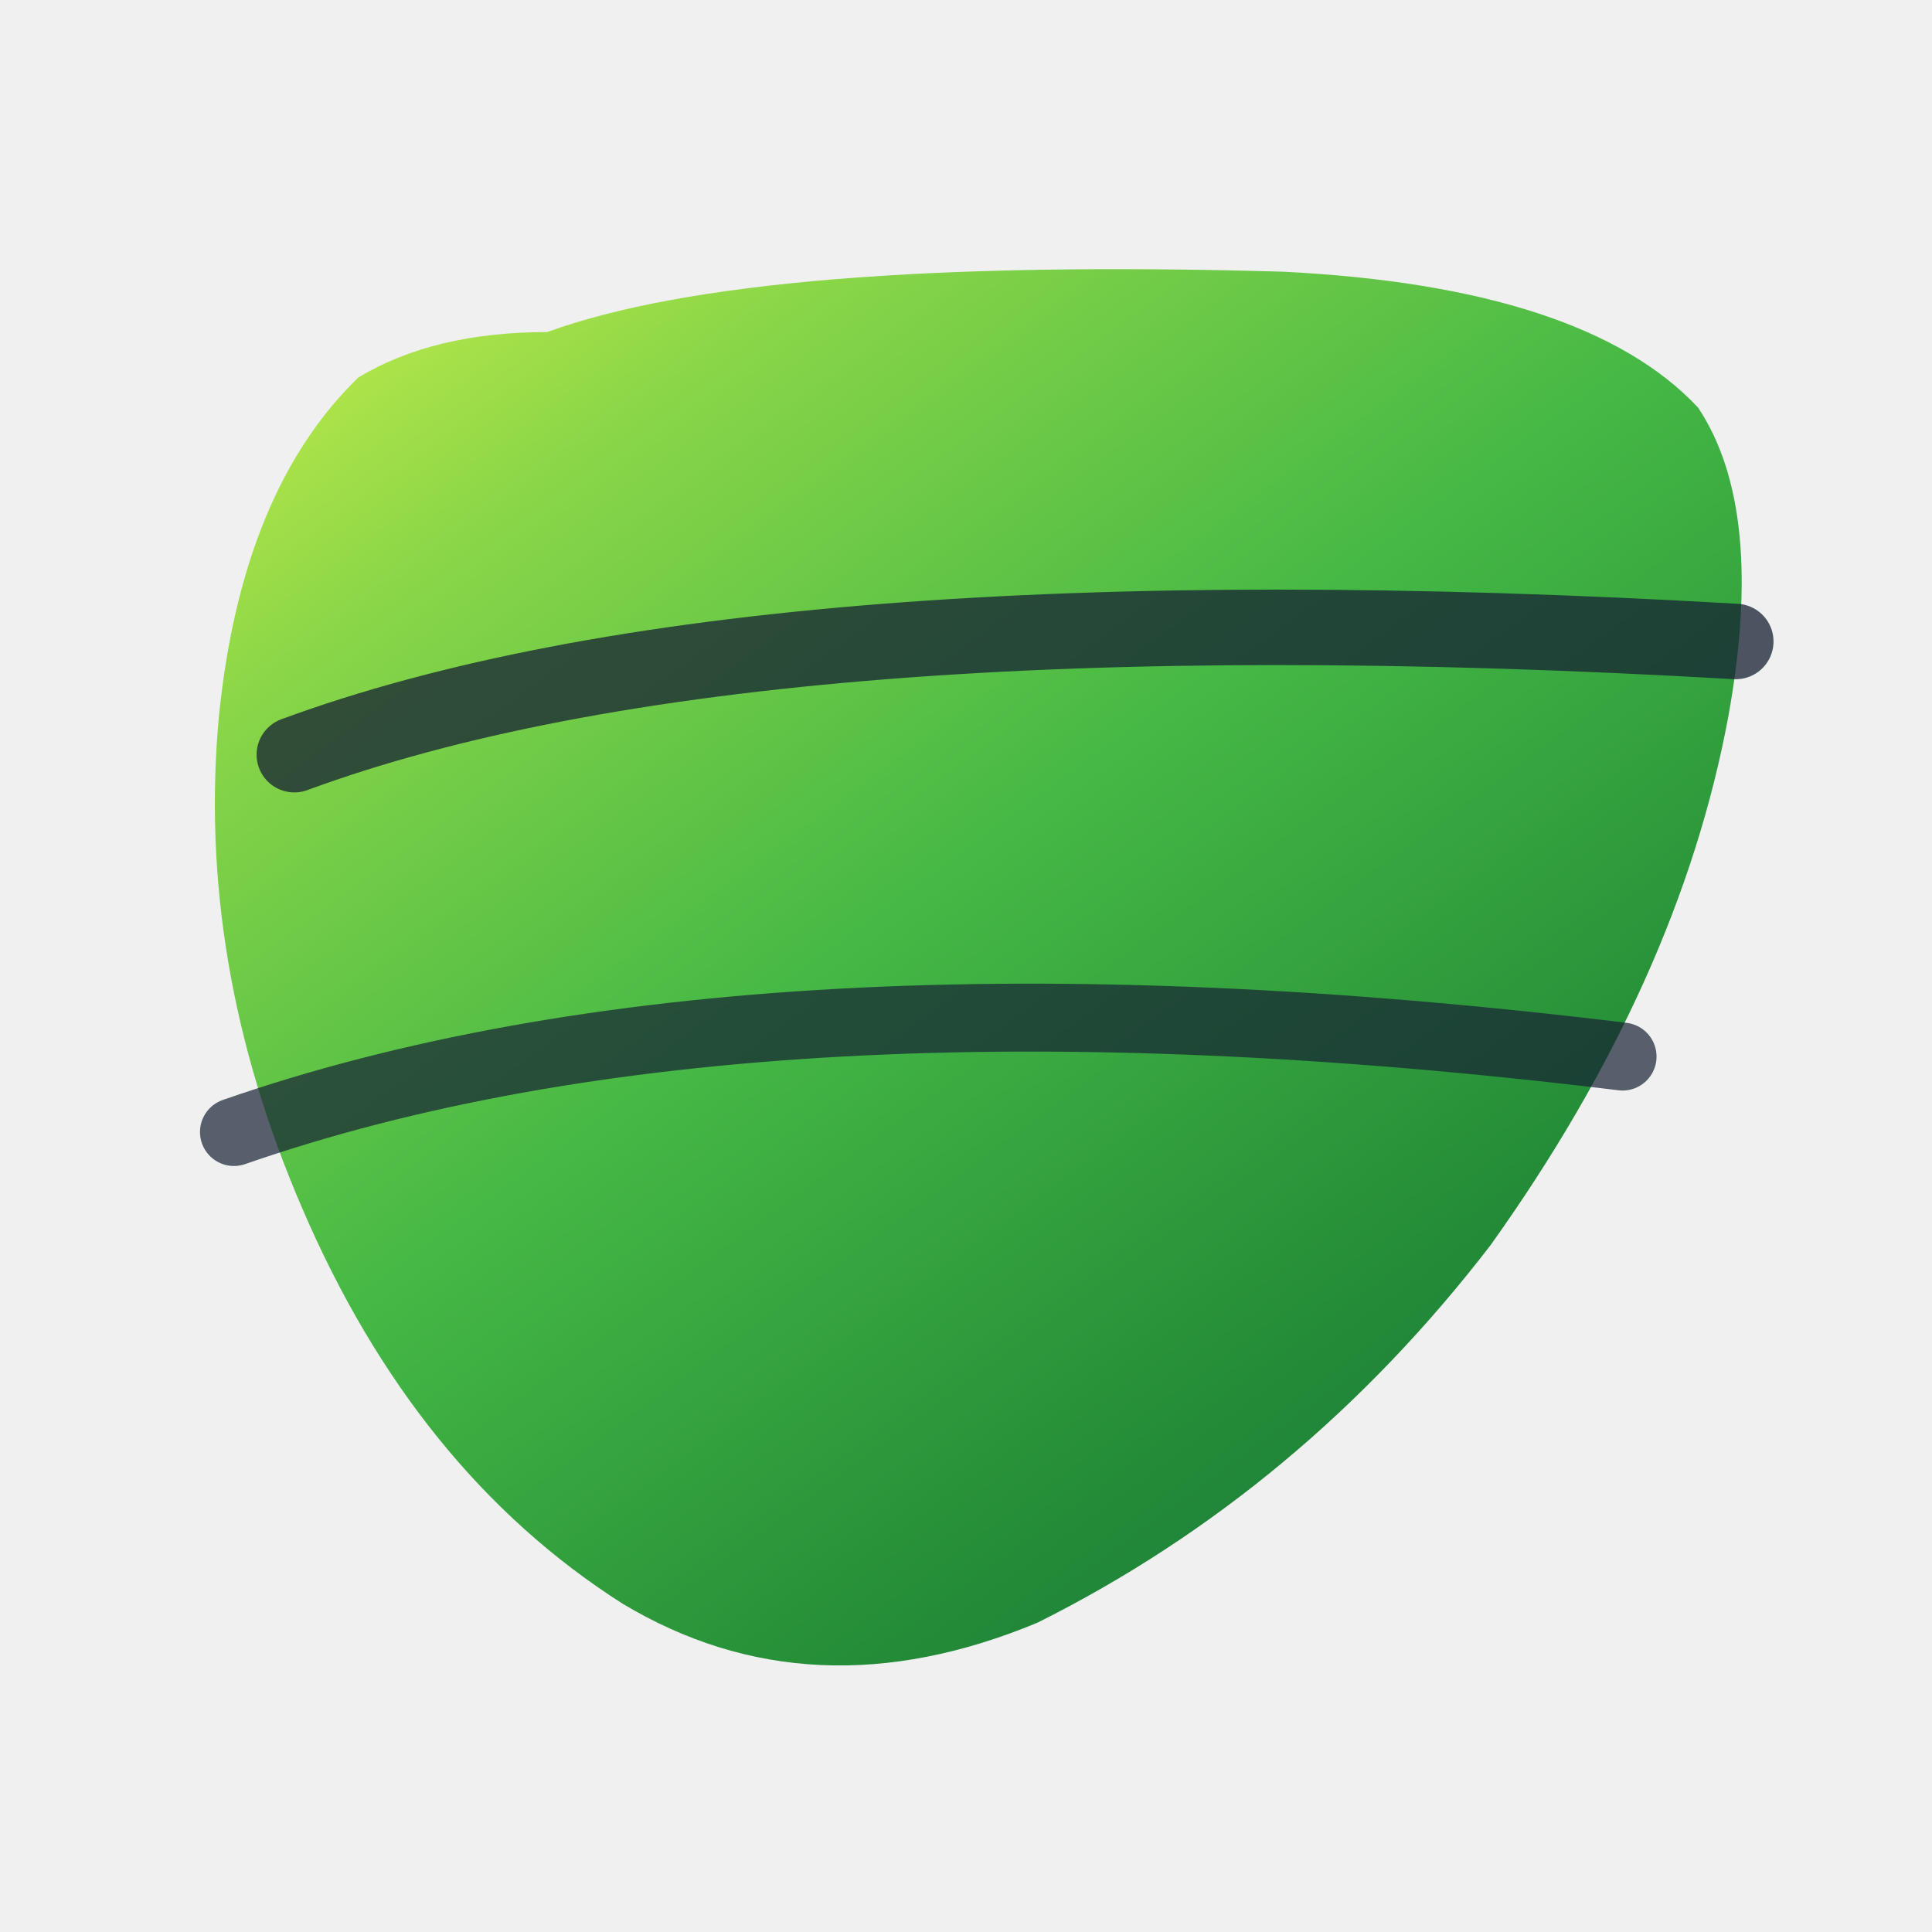
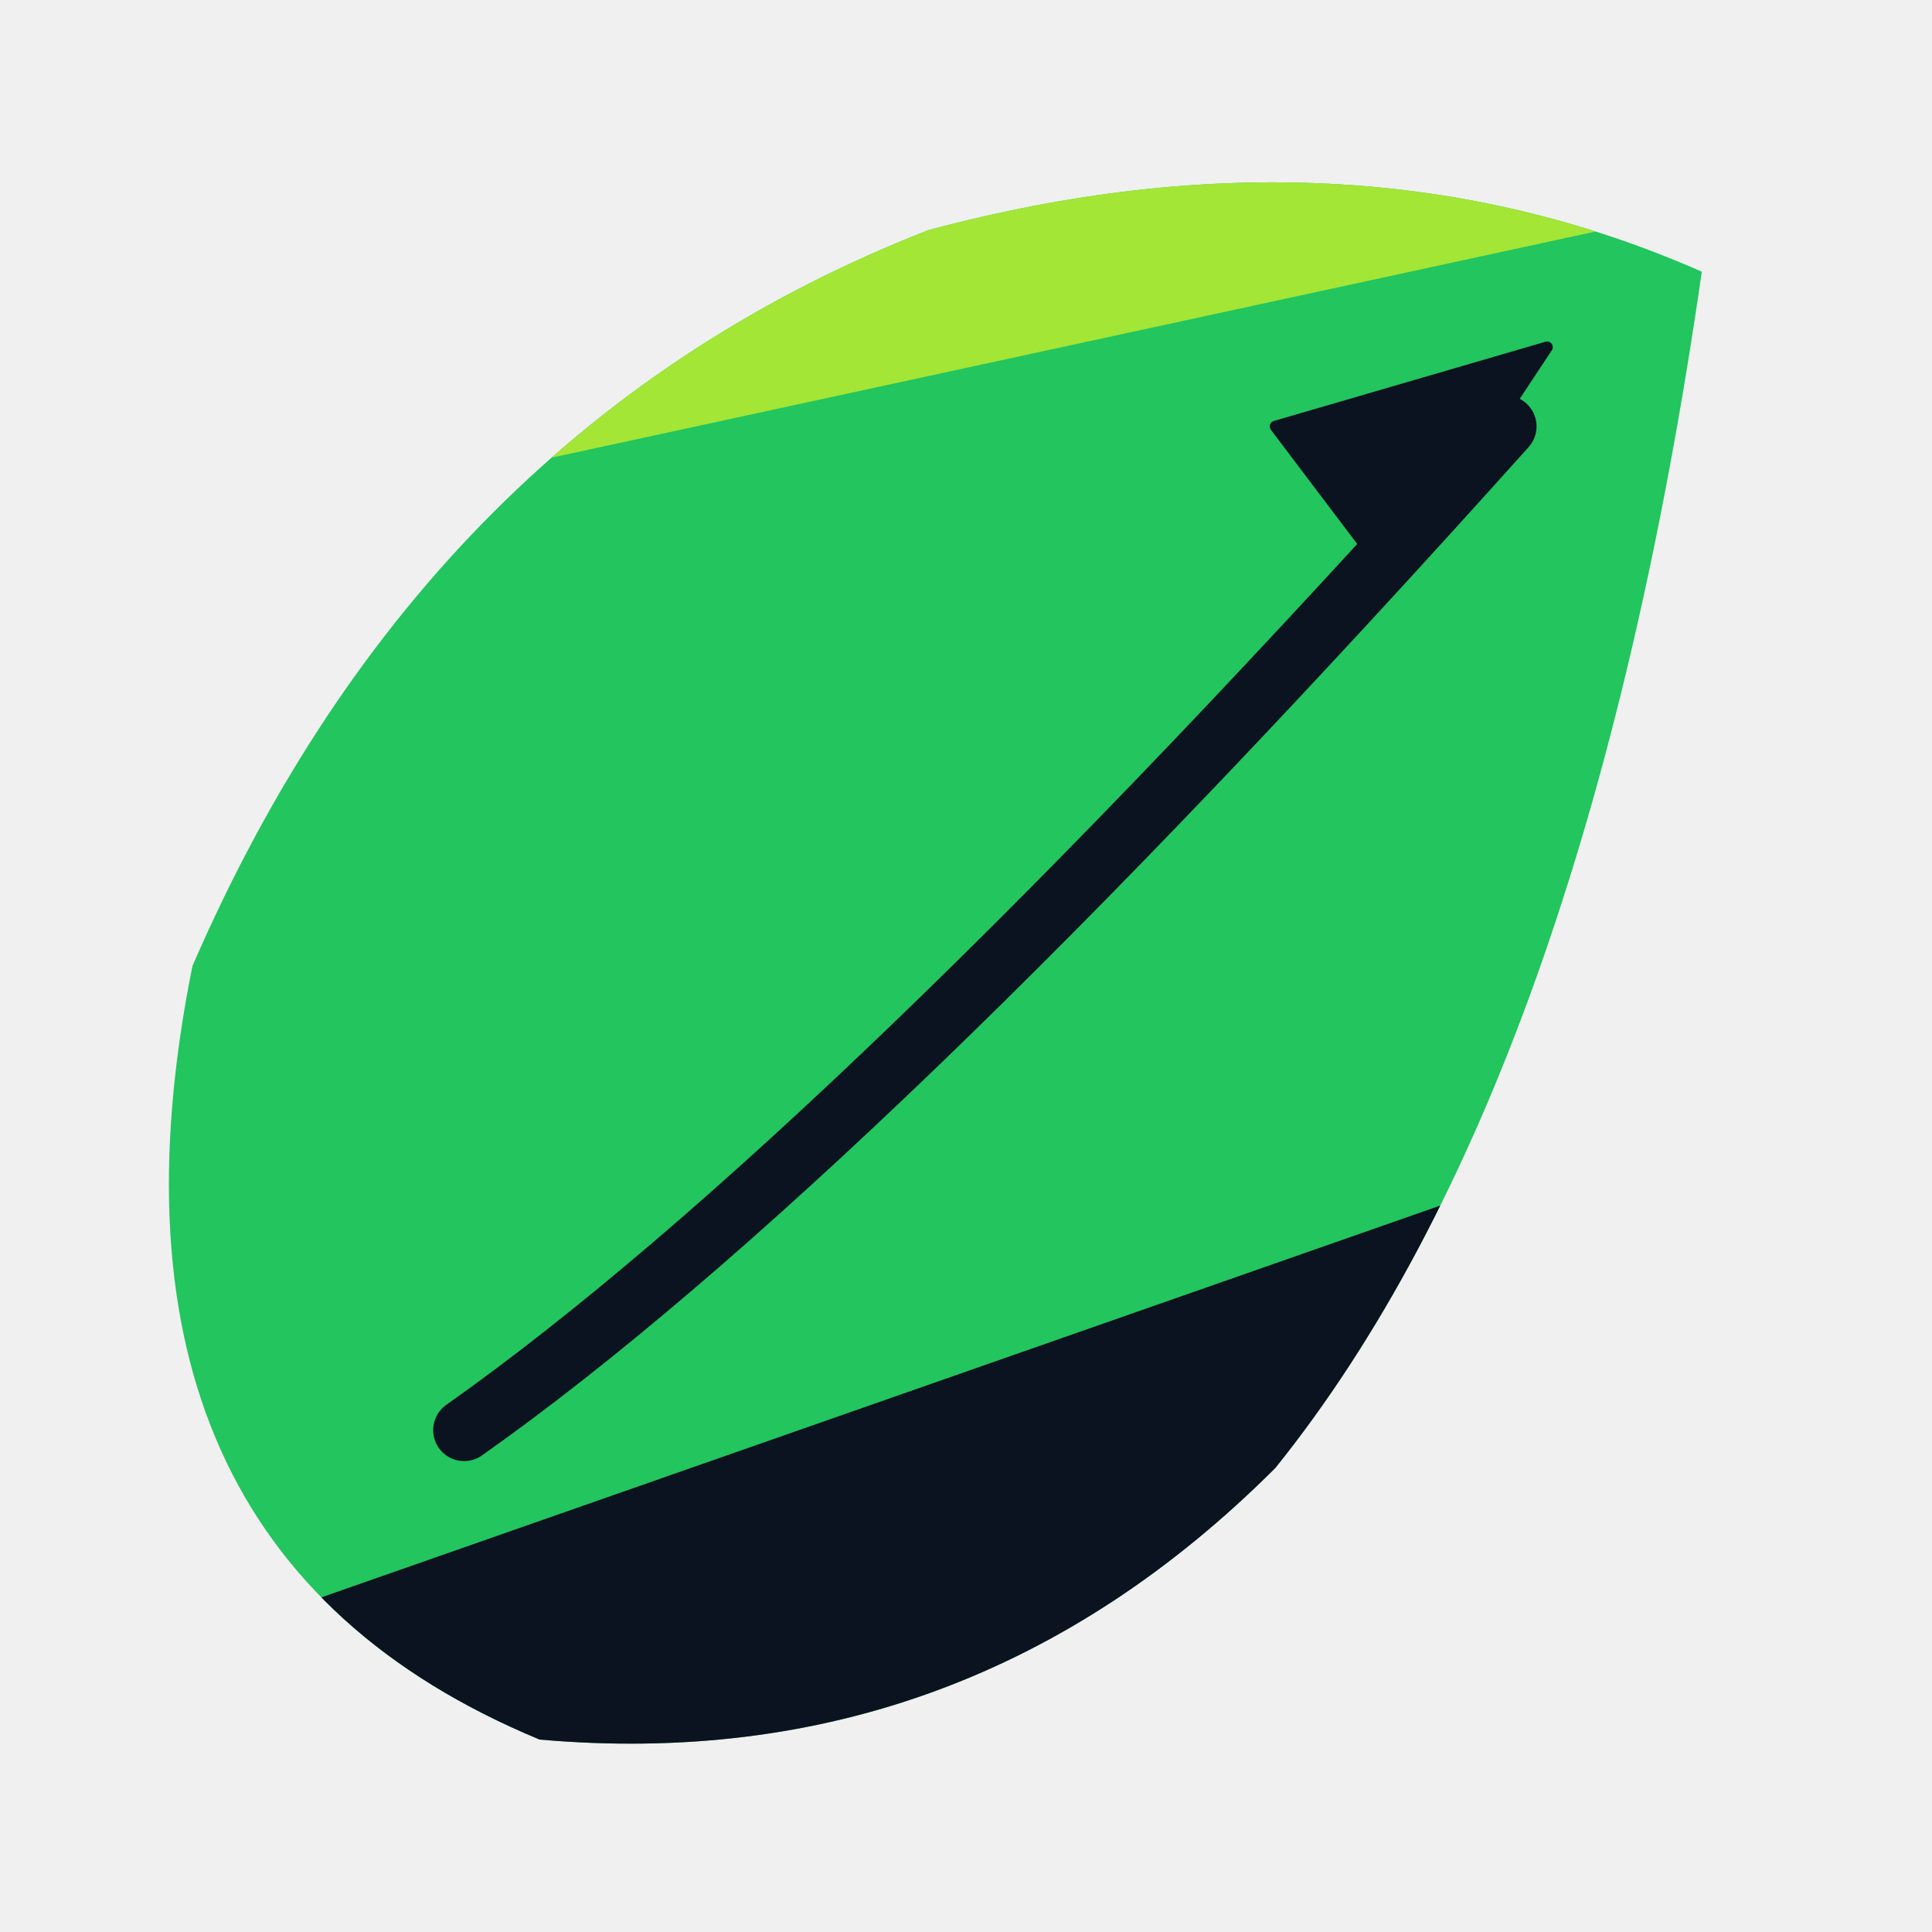
- <svg xmlns="http://www.w3.org/2000/svg" viewBox="0 0 512 512">
+ <svg xmlns="http://www.w3.org/2000/svg" viewBox="0 0 512 512" role="img" aria-label="Farroway">
  <defs>
-     <linearGradient id="g" x1="0" y1="0" x2="0.8" y2="1">
-       <stop offset="0%" stop-color="#CDEF4A" />
-       <stop offset="20%" stop-color="#8AD648" />
-       <stop offset="50%" stop-color="#45B845" />
-       <stop offset="80%" stop-color="#258E38" />
-       <stop offset="100%" stop-color="#18753A" />
-     </linearGradient>
+     <clipPath id="leafClip">
+       <path d="M 451 72                Q 358 31, 246 61                Q 113 113, 51 256                Q 20 410, 143 461                Q 256 471, 338 389                Q 420 287, 451 72 Z" />
+     </clipPath>
+     <clipPath id="navyZone">
+       <polygon points="-51,471 563,256 563,614 -51,614" />
+     </clipPath>
+     <clipPath id="greenZone">
+       <polygon points="-51,-102 563,-102 563,256 -51,471" />
+     </clipPath>
  </defs>
-   <path d="     M 145 88     Q 200 68, 340 72     Q 420 76, 450 108     Q 468 135, 458 190     Q 445 260, 395 330     Q 345 395, 275 430     Q 215 455, 165 425     Q 110 390, 80 320     Q 52 255, 58 190     Q 64 130, 95 100     Q 115 88, 145 88     Z   " fill="url(#g)" />
-   <path d="M 78 200 Q 200 155, 460 170" stroke="#162033" stroke-width="20" fill="none" stroke-linecap="round" opacity="0.75" />
-   <path d="M 62 300 Q 200 252, 430 280" stroke="#162033" stroke-width="18" fill="none" stroke-linecap="round" opacity="0.7" />
+   <g clip-path="url(#leafClip)">
+     <rect x="0" y="0" width="512" height="512" fill="#22C55E" />
+     <polygon points="-51,-102 563,-102 563,31 -51,164" fill="#A3E635" />
+     <polygon points="-51,471 563,256 563,614 -51,614" fill="#0B1220" />
+   </g>
+   <g clip-path="url(#navyZone)">
+     <path d="M 123 379 Q 225 307, 399 113" stroke="#FFFFFF" stroke-width="16.4" stroke-linecap="round" fill="none" />
+   </g>
+   <g clip-path="url(#greenZone)">
+     <path d="M 123 379 Q 225 307, 399 113" stroke="#0B1220" stroke-width="16.4" stroke-linecap="round" fill="none" />
+   </g>
+   <polygon points="410,92 338,113 369,154" fill="#0B1220" stroke="#0B1220" stroke-width="3" stroke-linejoin="round" />
</svg>
